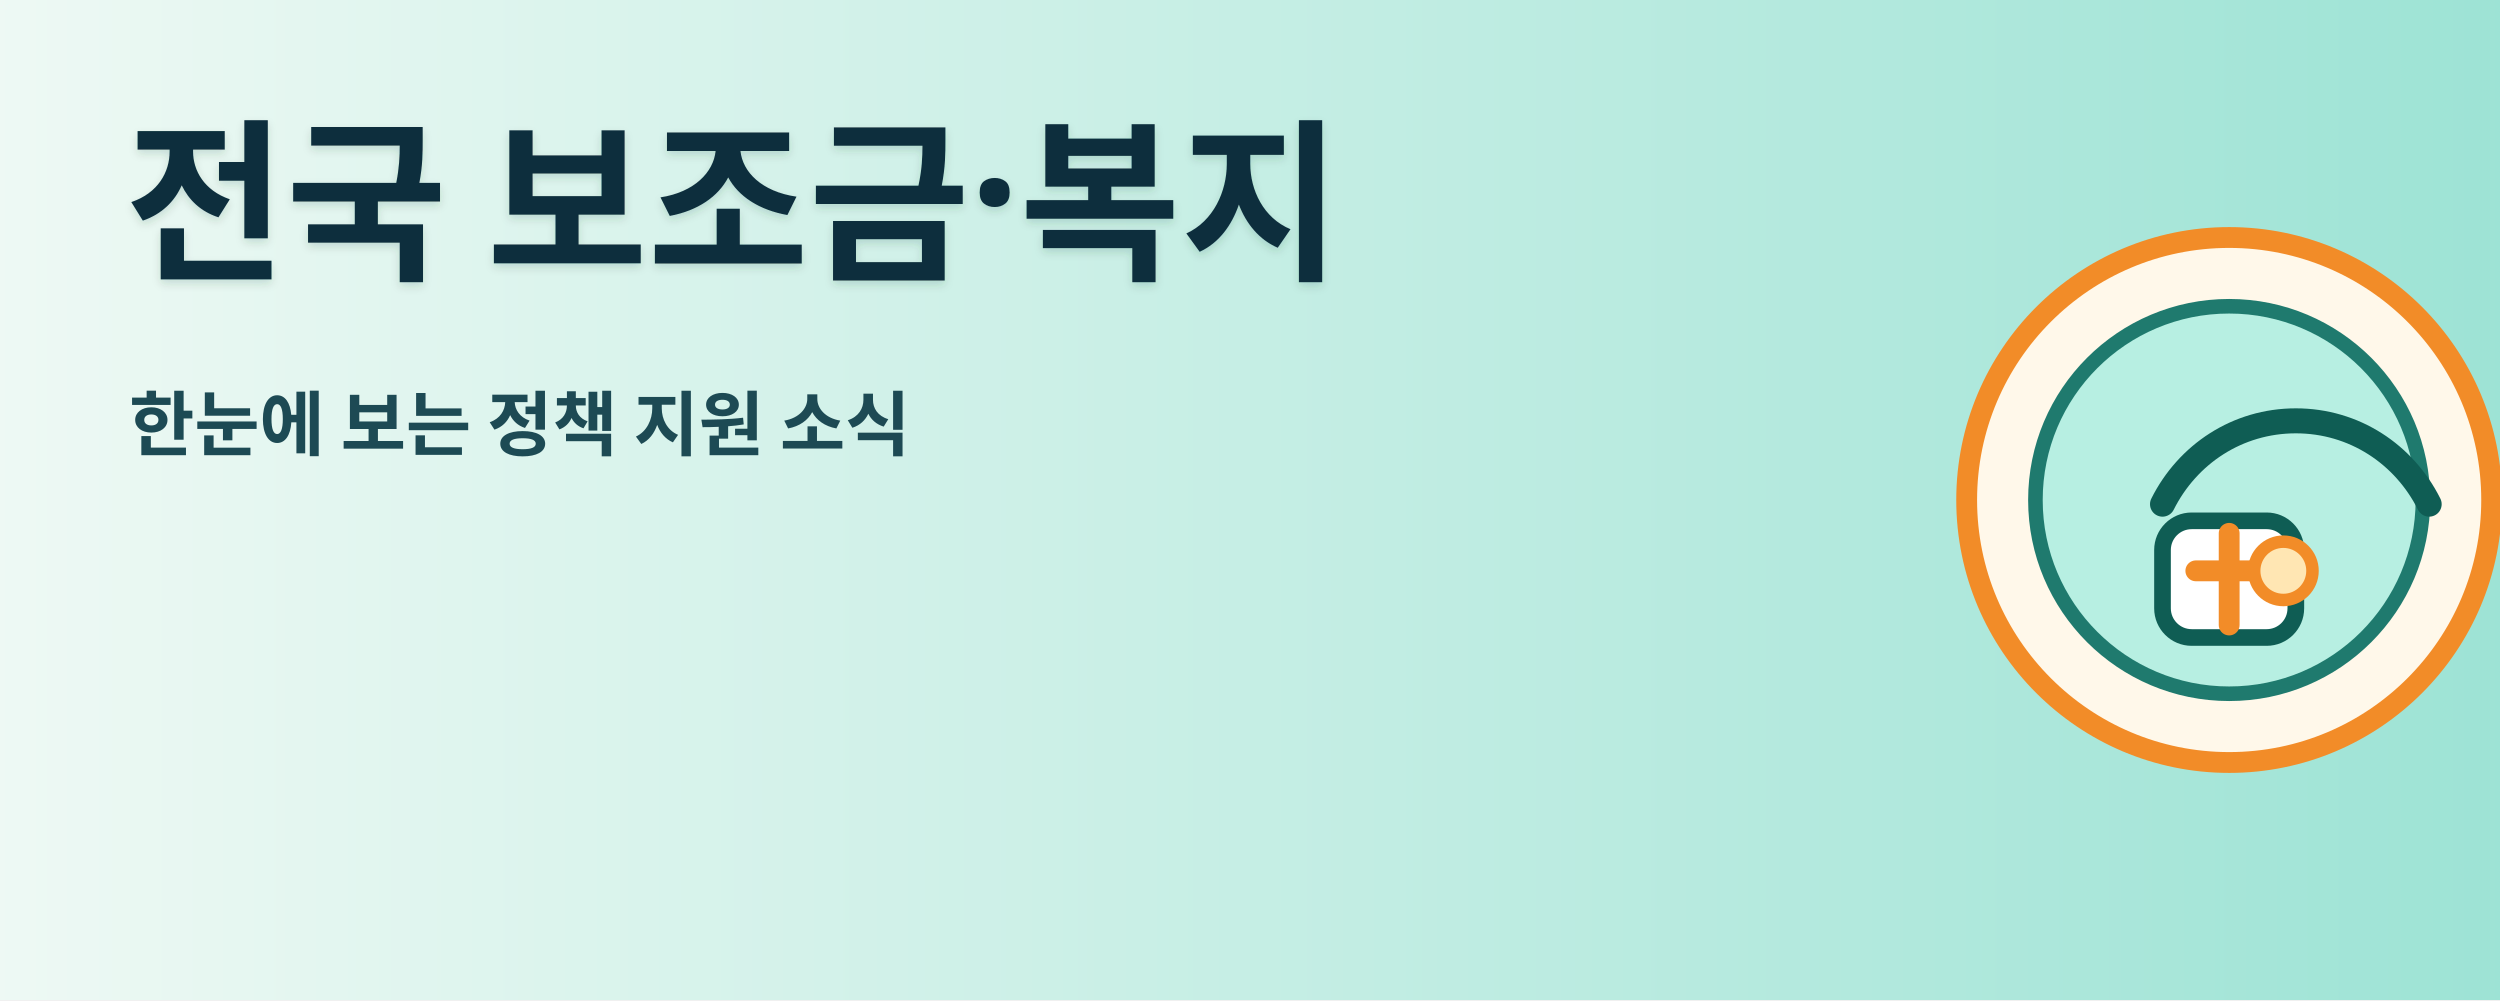
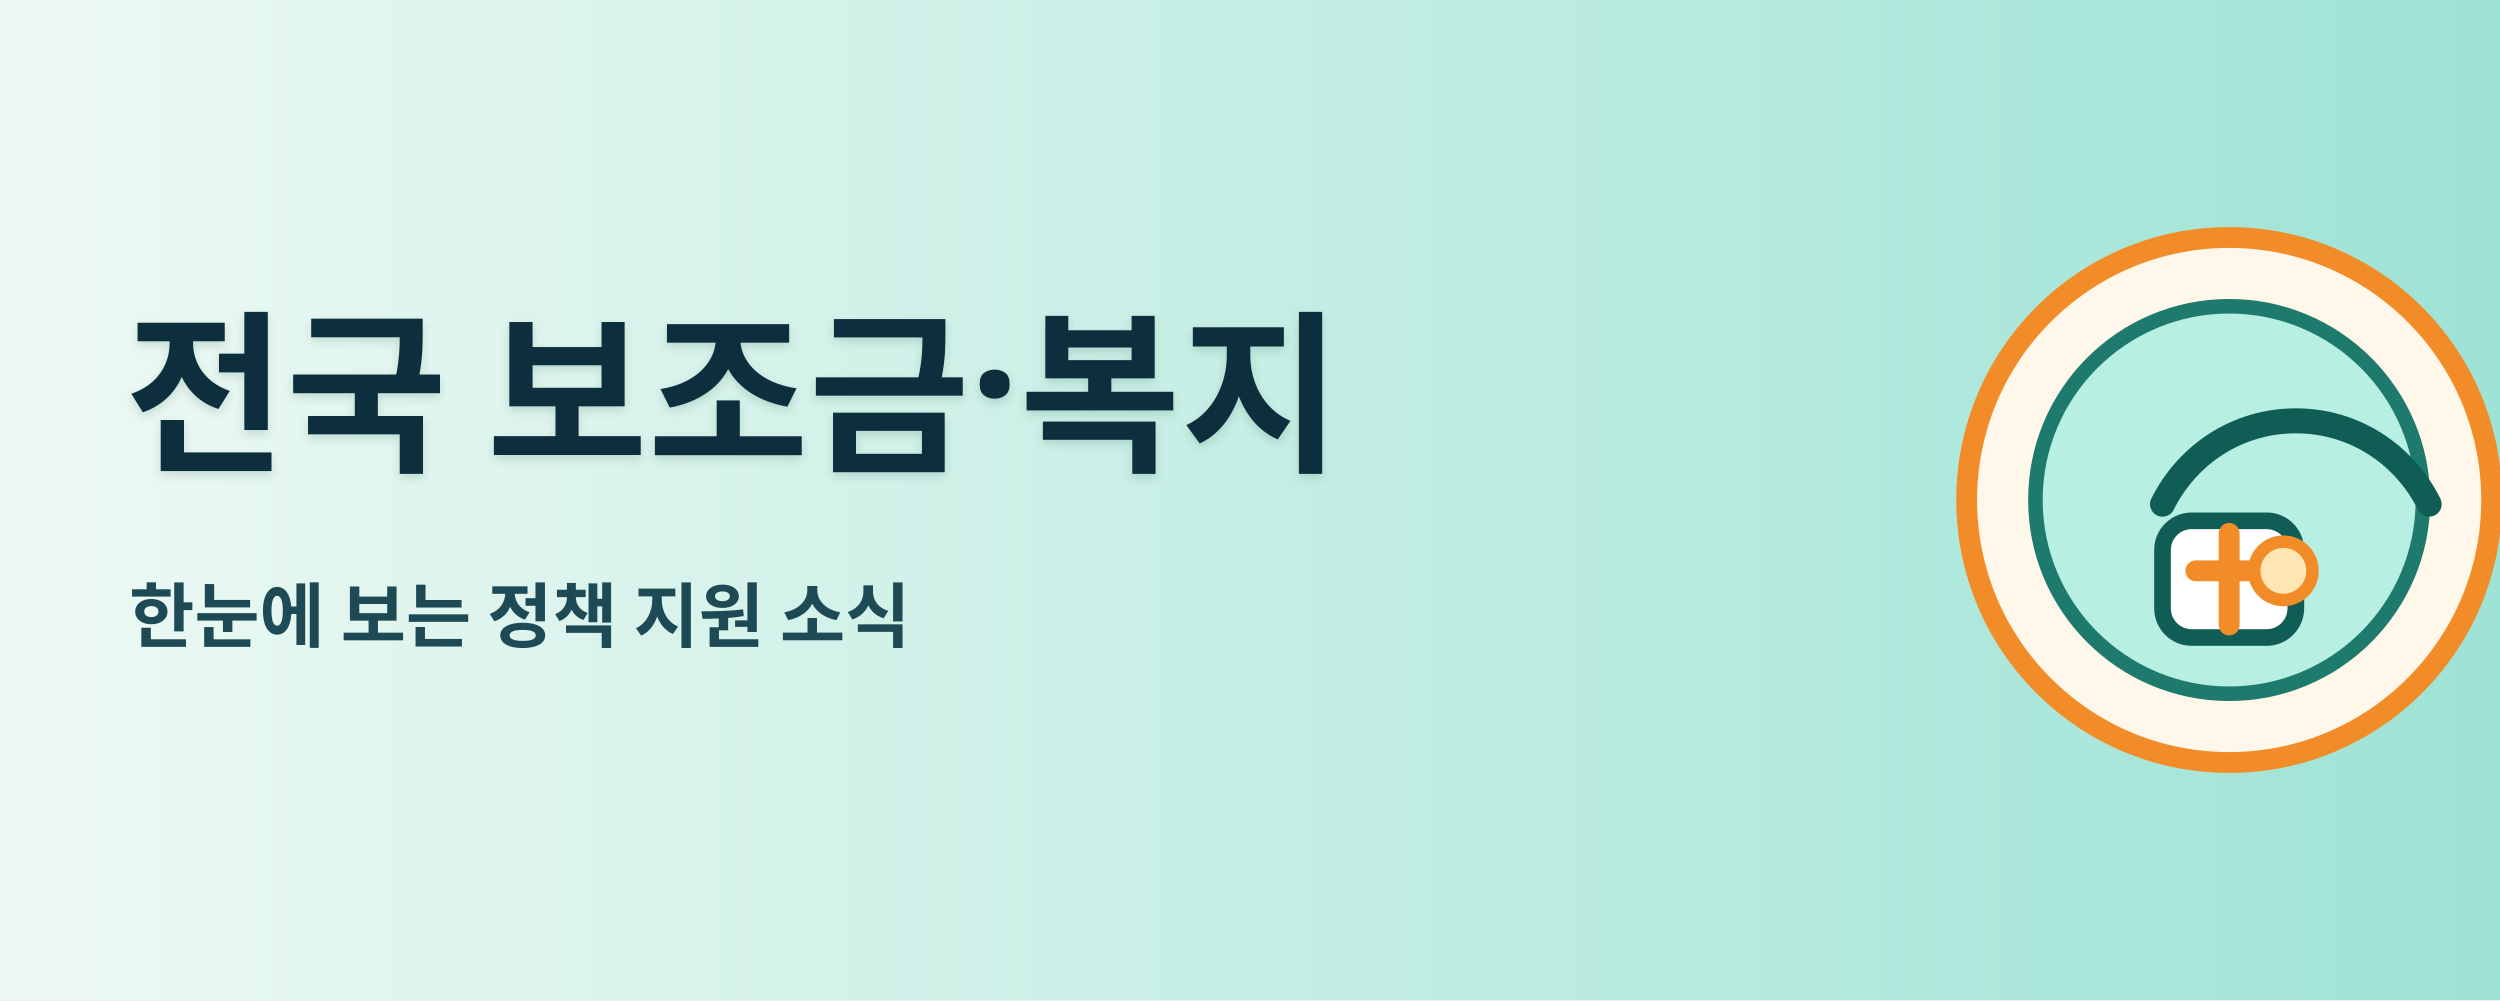
<svg xmlns="http://www.w3.org/2000/svg" width="1200" height="480" viewBox="0 0 1200 480" role="img" aria-label="전국 보조금 복지 썸네일">
  <defs>
    <linearGradient id="bg" x1="0" y1="0" x2="1" y2="0">
      <stop offset="0%" stop-color="#eef9f4" />
      <stop offset="100%" stop-color="#9de3d5" />
    </linearGradient>
    <filter id="shadow" x="-20%" y="-20%" width="140%" height="140%">
      <feDropShadow dx="0" dy="2" stdDeviation="2" flood-color="#0b3d35" flood-opacity="0.15" />
    </filter>
  </defs>
  <rect width="1200" height="480" fill="url(#bg)" />
-   <g transform="translate(60,128)">
+   <g transform="translate(60,220)">
    <text x="0" y="0" font-size="84" font-family="Pretendard, 'Noto Sans KR', sans-serif" font-weight="800" fill="#0f2f3d" filter="url(#shadow)">전국 보조금·복지</text>
    <text x="2" y="88" font-size="34" font-family="Pretendard, 'Noto Sans KR', sans-serif" font-weight="700" fill="#1d4a54">한눈에 보는 정책 지원 소식</text>
  </g>
  <g transform="translate(930,62)">
    <circle cx="140" cy="178" r="126" fill="#fff8ea" stroke="#f28c28" stroke-width="10" />
    <circle cx="140" cy="178" r="93" fill="#b7efe2" stroke="#1f7a6e" stroke-width="7" />
    <path d="M108 180c12-24 36-40 64-40s52 16 64 40" fill="none" stroke="#0f5d54" stroke-width="12" stroke-linecap="round" />
    <rect x="108" y="188" width="64" height="56" rx="14" fill="#ffffff" stroke="#0f5d54" stroke-width="8" />
    <path d="M140 194v44" stroke="#f28c28" stroke-width="10" stroke-linecap="round" />
    <path d="M124 212h32" stroke="#f28c28" stroke-width="10" stroke-linecap="round" />
    <circle cx="166" cy="212" r="14" fill="#ffe6b3" stroke="#f28c28" stroke-width="6" />
  </g>
</svg>
